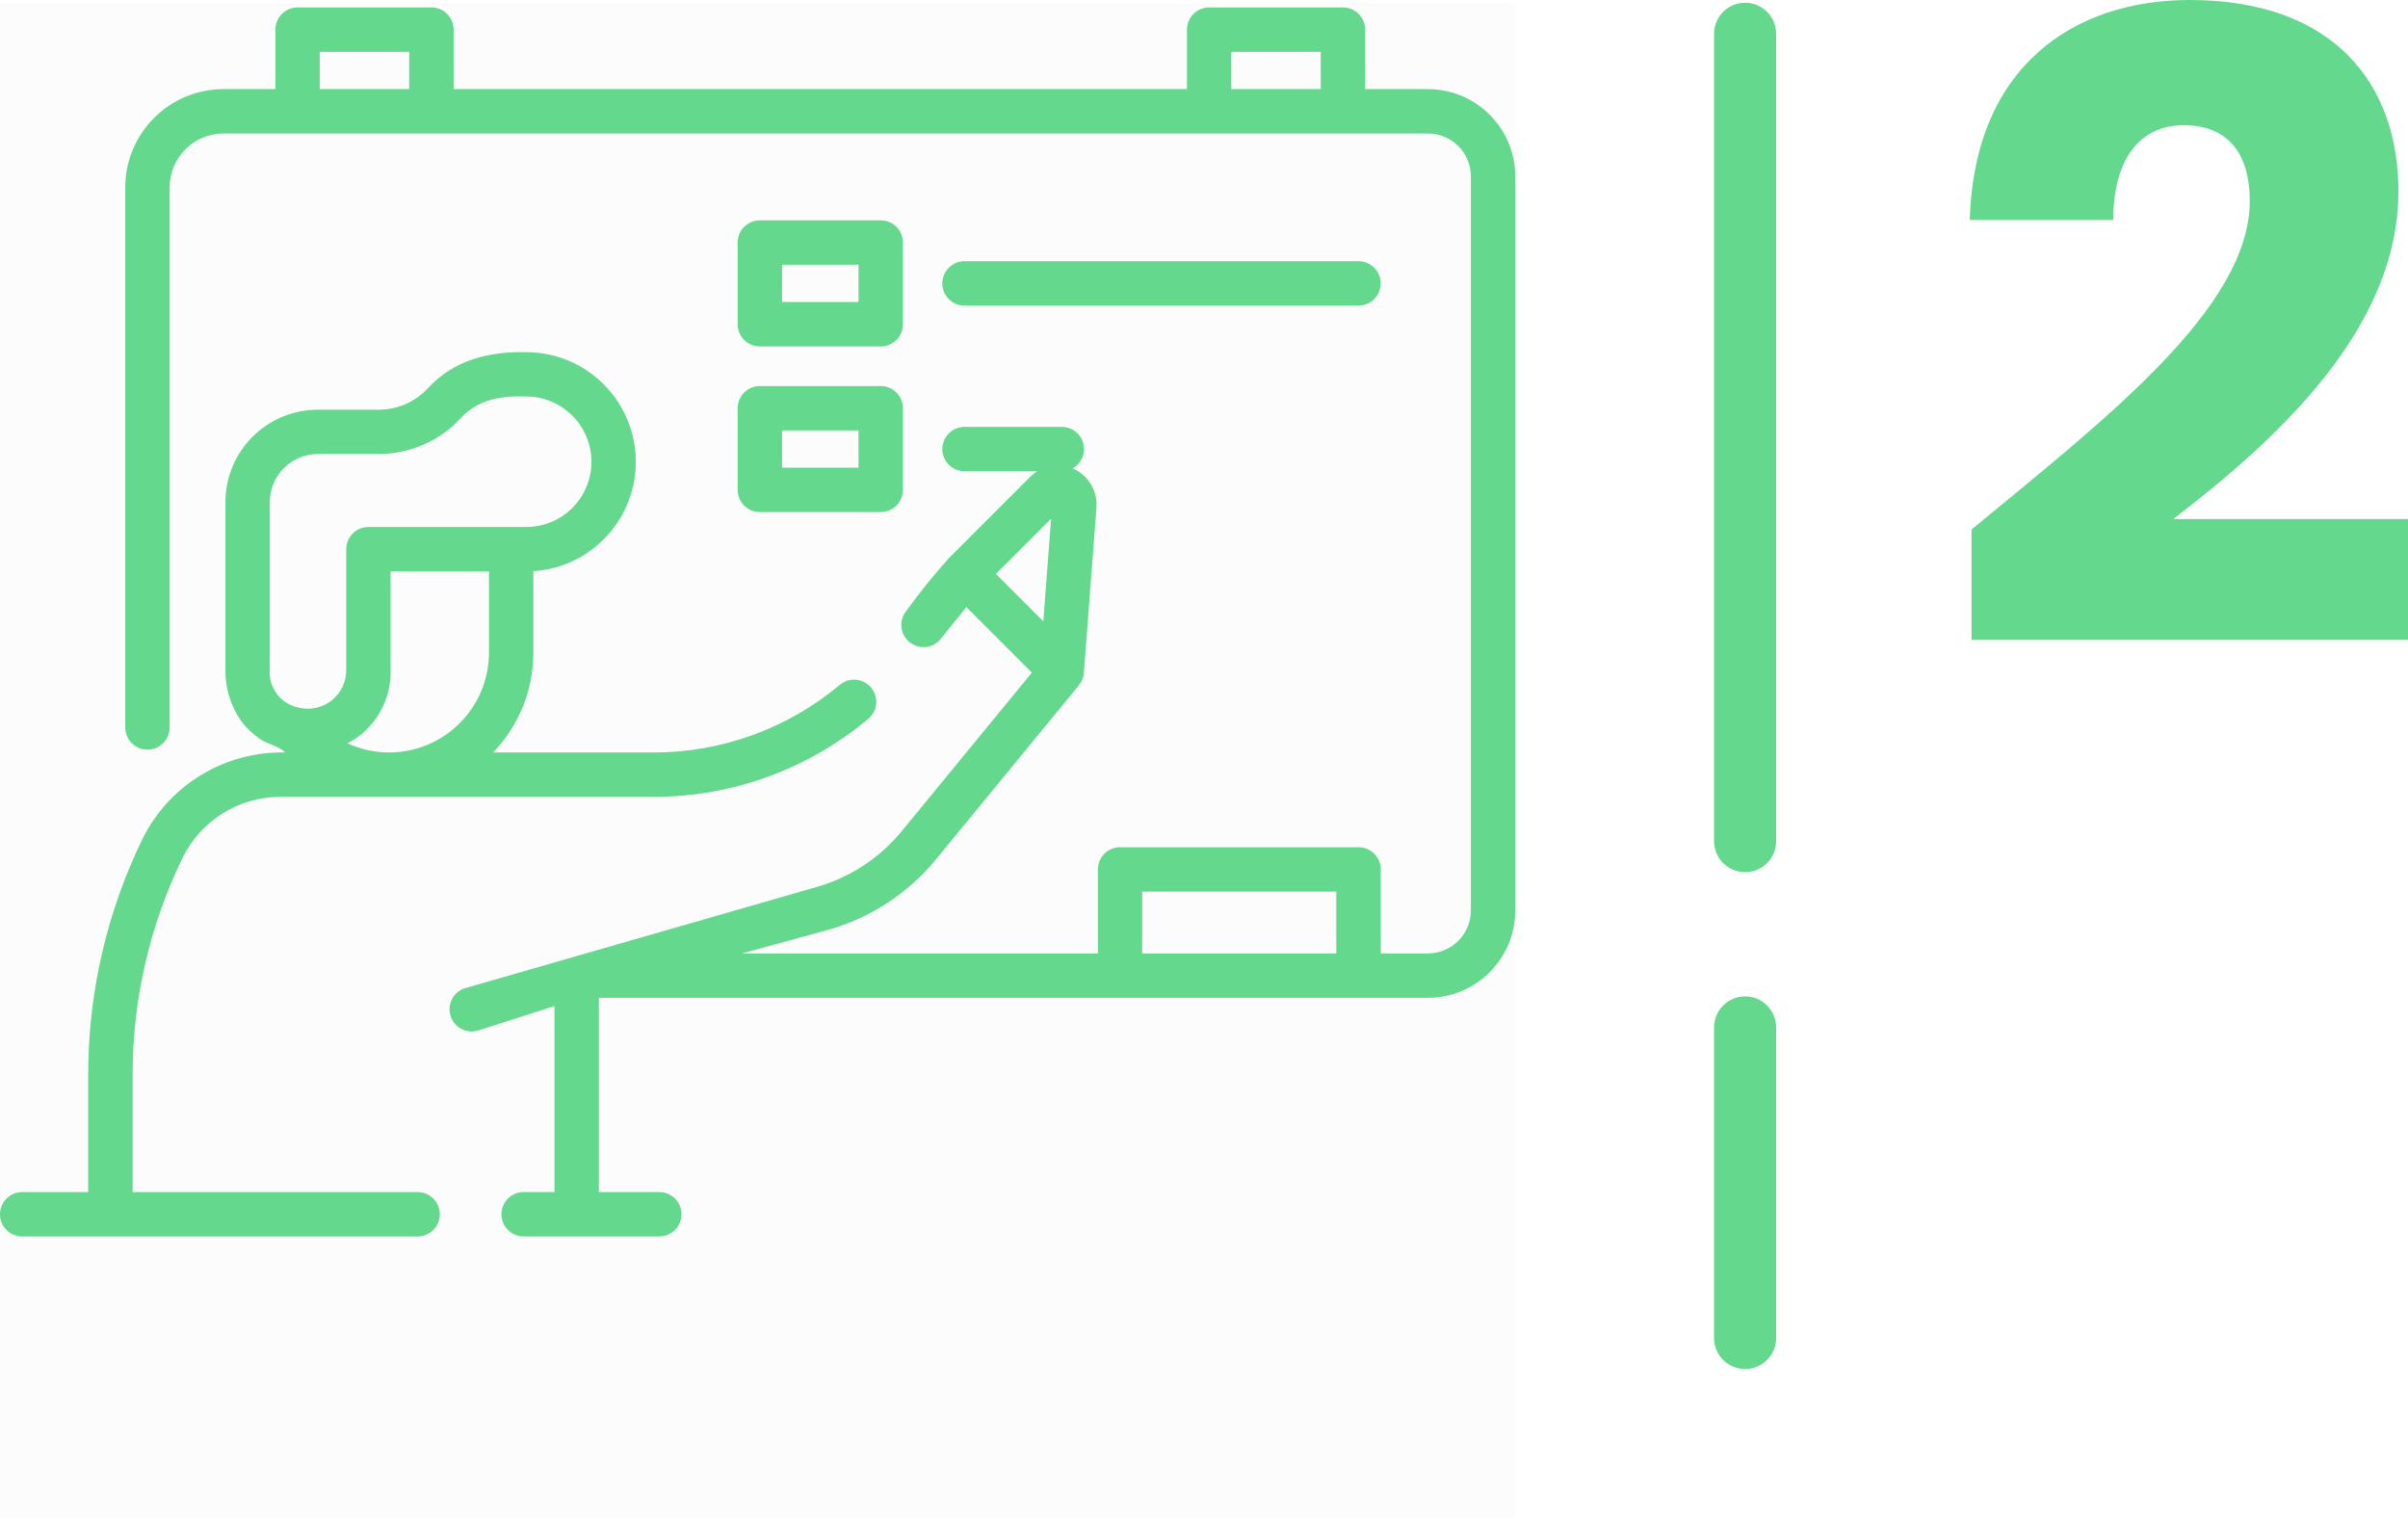
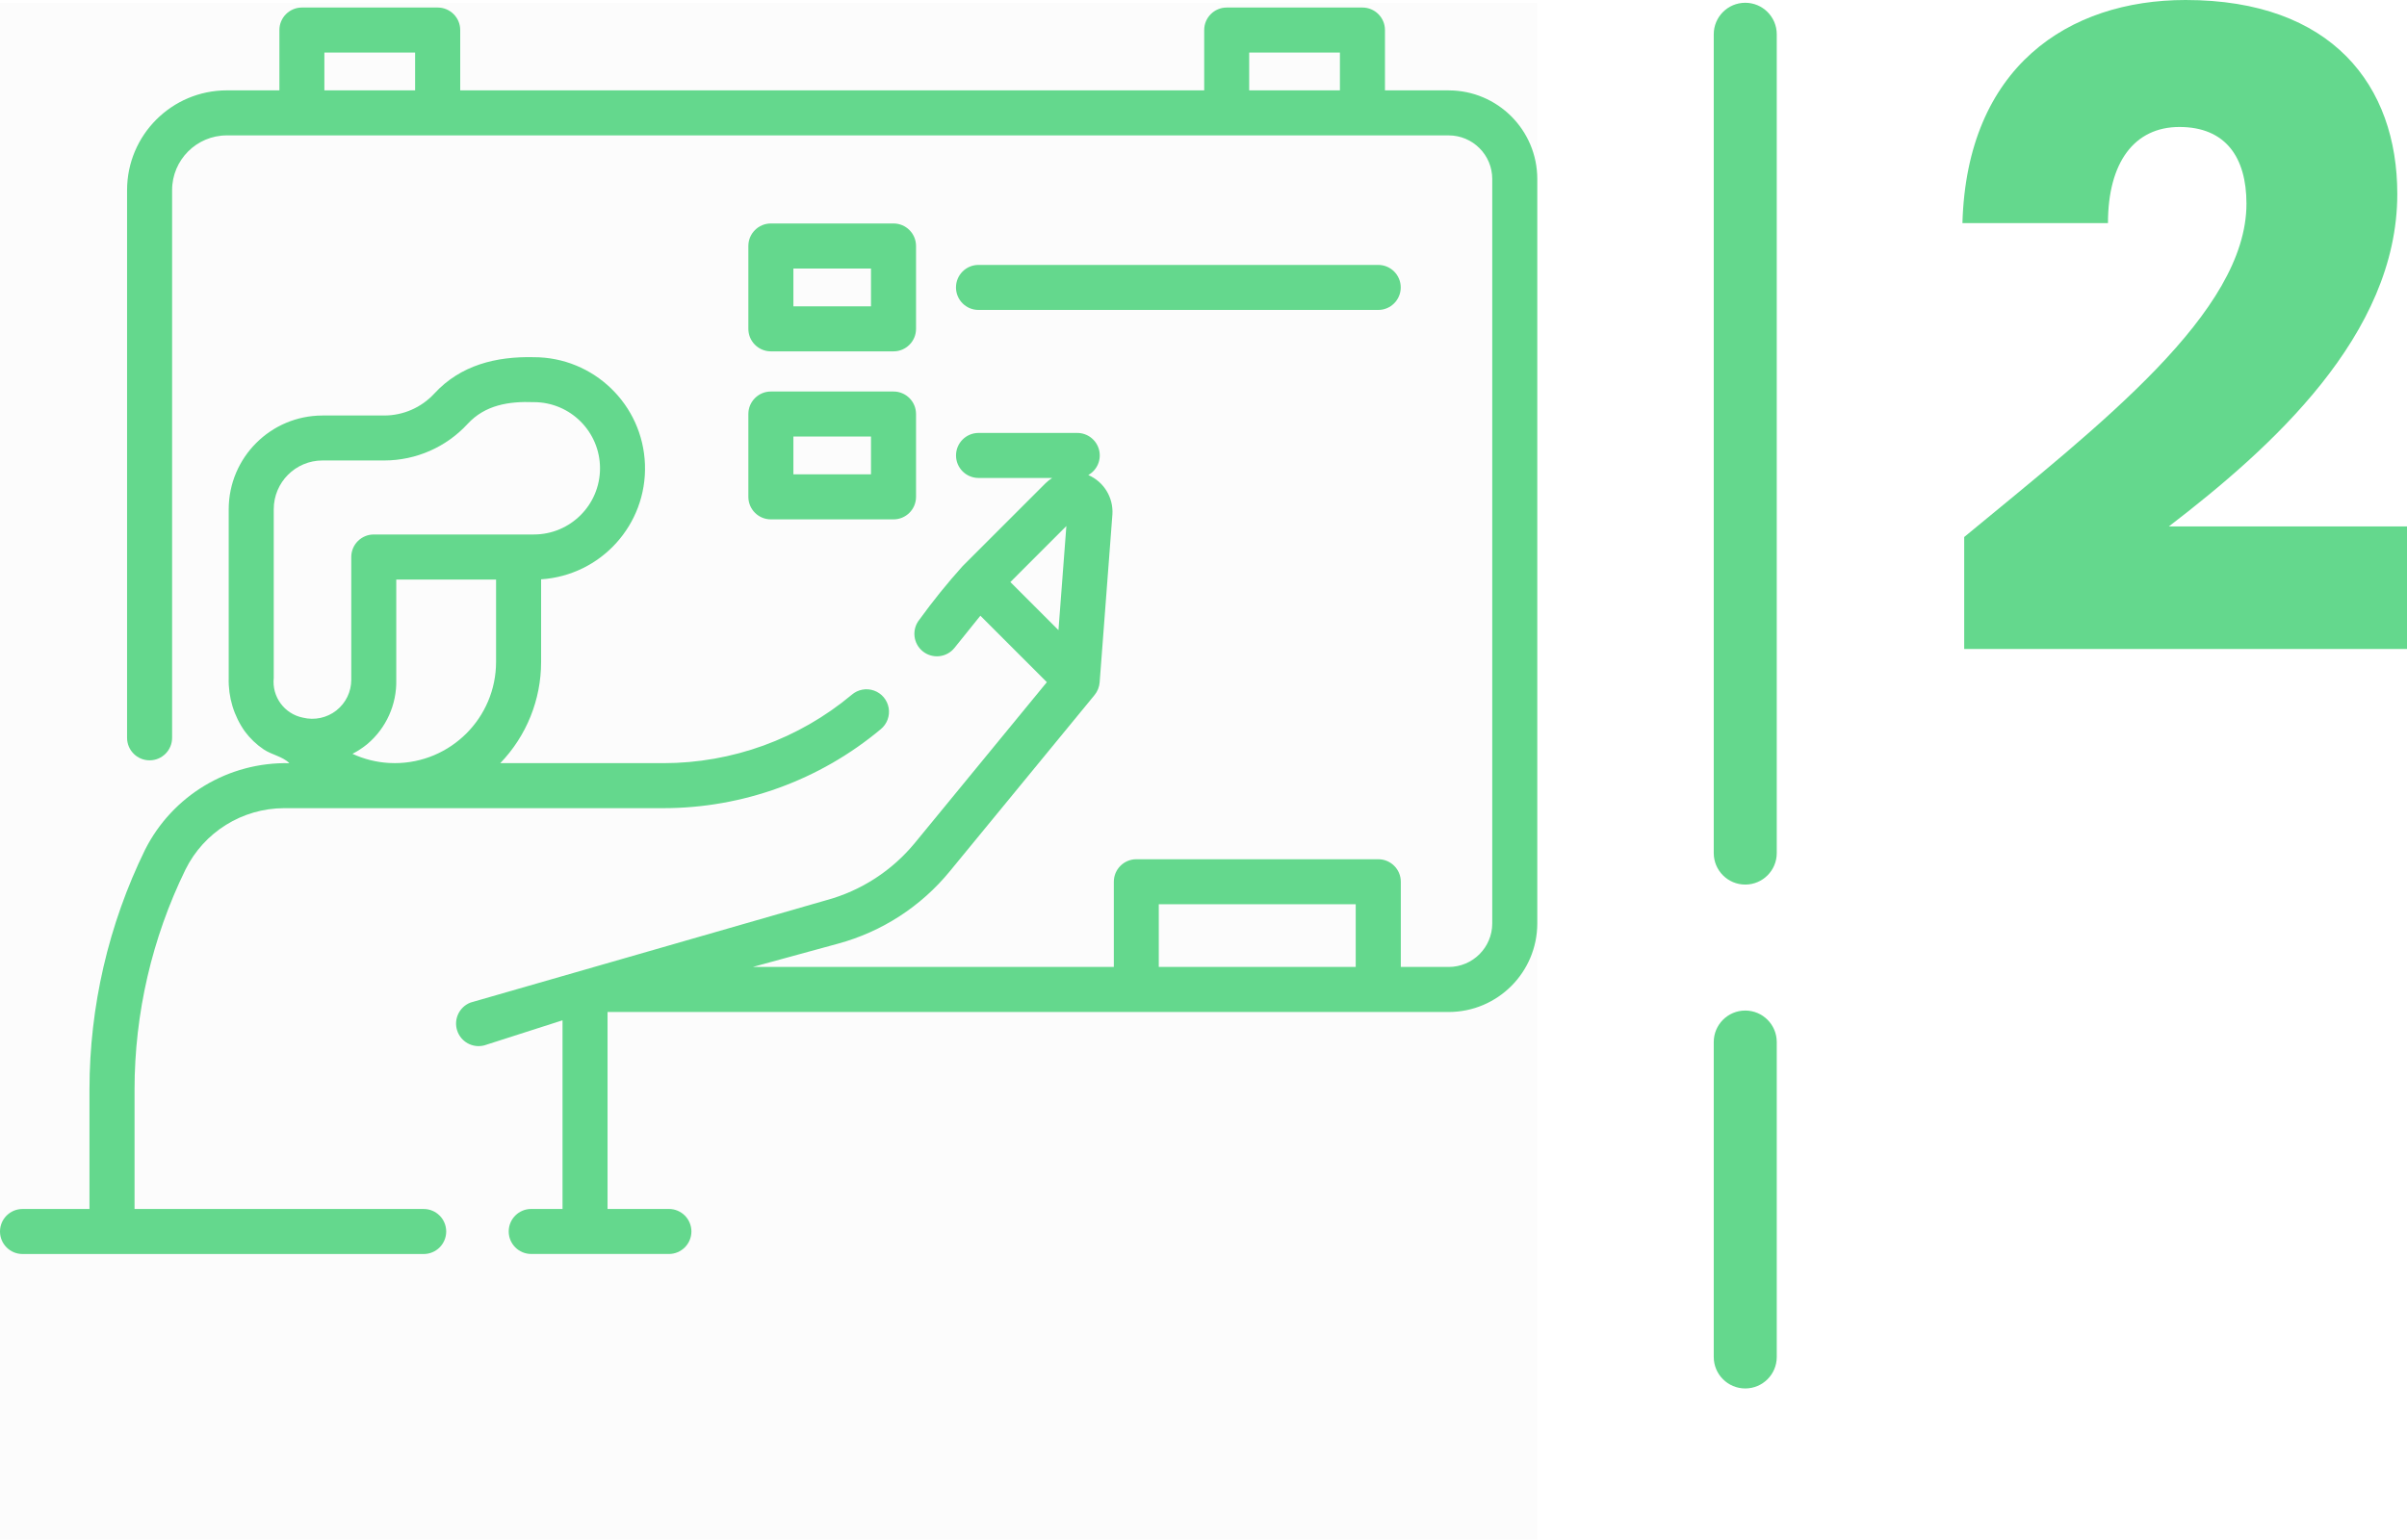
- <svg xmlns="http://www.w3.org/2000/svg" width="193.87" height="122.22">
+ <svg xmlns="http://www.w3.org/2000/svg" viewBox="0 0 191.015 122.22">
  <g id="Groupe_1787" data-name="Groupe 1787" transform="translate(-1520 -2582.78)">
-     <path id="Tracé_2099" data-name="Tracé 2099" d="M2.73,73.3H37.87V63.57H18.97C27.09,57.34,37.1,48.38,37.1,37.18c0-8.61-5.18-15.4-16.8-15.4-9.31,0-17.36,5.32-17.71,17.71H14.14c0-4.83,2.1-7.63,5.67-7.63,3.64,0,5.32,2.38,5.32,6.09,0,8.61-11.55,17.5-22.4,26.46Z" transform="translate(1676 2561)" fill="#64d88d" />
-     <g id="Groupe_1439" data-name="Groupe 1439" transform="translate(1401 52)">
-       <rect id="Rectangle_138" data-name="Rectangle 138" width="5" height="70" rx="2.5" transform="translate(257 2531)" fill="#64d88d" />
-       <rect id="Rectangle_139" data-name="Rectangle 139" width="5" height="30" rx="2.5" transform="translate(257 2611)" fill="#64d88d" />
+     <path id="Tracé_2099" data-name="Tracé 2099" d="M2.73,73.3H37.87V63.57H18.97C27.09,57.34,37.1,48.38,37.1,37.18c0-8.61-5.18-15.4-16.8-15.4-9.31,0-17.36,5.32-17.71,17.71H14.14c0-4.83,2.1-7.63,5.67-7.63,3.64,0,5.32,2.38,5.32,6.09,0,8.61-11.55,17.5-22.4,26.46Z" transform="translate(1673.145 2561)" fill="#64d88d" />
+     <g id="Groupe_1439" data-name="Groupe 1439" transform="translate(1655.914 2583)">
+       <rect id="Rectangle_138" data-name="Rectangle 138" width="5" height="70" rx="2.5" transform="translate(0.086)" fill="#64d88d" />
+       <rect id="Rectangle_139" data-name="Rectangle 139" width="5" height="30" rx="2.5" transform="translate(0.086 80)" fill="#64d88d" />
    </g>
-     <g id="Groupe_1671" data-name="Groupe 1671" transform="translate(16)">
-       <rect id="Rectangle_140" data-name="Rectangle 140" width="122" height="122" transform="translate(1504 2583)" fill="#fcfcfc" />
-       <g id="coaching" transform="translate(1504 2583.378)">
+     <g id="Groupe_1671" data-name="Groupe 1671" transform="translate(1520 2583)">
+       <rect id="Rectangle_140" data-name="Rectangle 140" width="122" height="122" fill="#fcfcfc" />
+       <g id="coaching" transform="translate(0 0.378)">
        <path id="Tracé_2218" data-name="Tracé 2218" d="M147.2,54.943h-5.058V50.155a1.787,1.787,0,0,0-1.787-1.787H129.584a1.787,1.787,0,0,0-1.787,1.787v4.788H68.756V50.155a1.787,1.787,0,0,0-1.787-1.787H56.194a1.787,1.787,0,0,0-1.787,1.787v4.788H50.231a7.922,7.922,0,0,0-7.913,7.913v43.484a1.787,1.787,0,1,0,3.574,0V62.857a4.344,4.344,0,0,1,4.339-4.339H147.2a3.46,3.46,0,0,1,3.456,3.456v59.1a3.46,3.46,0,0,1-3.456,3.456H143.4v-6.764a1.787,1.787,0,0,0-1.787-1.787h-19.2a1.787,1.787,0,0,0-1.787,1.787v6.764H91.975l6.762-1.849a17.324,17.324,0,0,0,8.876-5.751L119.1,102.939a1.815,1.815,0,0,0,.4-1l1.013-13.34A3.185,3.185,0,0,0,118.6,85.48a1.786,1.786,0,0,0-.88-3.342h-7.831a1.787,1.787,0,1,0,0,3.574h5.845a3.188,3.188,0,0,0-.551.441l-6.558,6.558a51.455,51.455,0,0,0-3.432,4.252,1.787,1.787,0,1,0,2.785,2.24l2.056-2.556,5.276,5.276-10.457,12.74a13.771,13.771,0,0,1-7.056,4.571l-28.22,8.121a1.788,1.788,0,0,0,1.091,3.4l6.207-1.99v14.975H74.391a1.787,1.787,0,1,0,0,3.574H85.316a1.787,1.787,0,0,0,0-3.574H80.448V128.105H147.2a7.038,7.038,0,0,0,7.03-7.03v-59.1a7.038,7.038,0,0,0-7.03-7.03Zm-15.833-3h7.2v3h-7.2Zm-73.391,0h7.2v3h-7.2ZM116.859,89.53l-.627,8.262-3.817-3.817Zm7.334,35v-4.977h15.628v4.977Z" transform="translate(-32.234 -48.368)" fill="#64d88d" />
        <path id="Tracé_2219" data-name="Tracé 2219" d="M33.623,232.453H10.677v-9.489a39.821,39.821,0,0,1,4.042-17.456,8.756,8.756,0,0,1,7.812-4.873H52.646a26.9,26.9,0,0,0,17.241-6.263,1.787,1.787,0,1,0-2.294-2.74,23.318,23.318,0,0,1-14.946,5.43H39.7a11.562,11.562,0,0,0,3.241-8.032v-6.562a8.826,8.826,0,0,0-.586-17.633c-2.975-.07-5.807.623-7.893,2.891a5.412,5.412,0,0,1-3.967,1.738H25.589A7.449,7.449,0,0,0,18.15,176.9V190.3a7,7,0,0,0,1.284,4.248,6.131,6.131,0,0,0,1.5,1.428c.622.417,1.528.568,2.028,1.088a12.505,12.505,0,0,0-11.452,6.874A43.4,43.4,0,0,0,7.1,222.964v9.489H1.787a1.787,1.787,0,1,0,0,3.574H33.623a1.787,1.787,0,0,0,0-3.574Zm-2.792-35.409a7.988,7.988,0,0,1-2.86-.724,6.593,6.593,0,0,0,1.176-.772,6.472,6.472,0,0,0,2.3-5.108v-7.954h7.92v6.541a8.043,8.043,0,0,1-8.035,8.032C31.147,197.06,30.987,197.056,30.831,197.045ZM21.724,190.3V176.9a3.87,3.87,0,0,1,3.865-3.867H30.5a9,9,0,0,0,6.6-2.892c1.4-1.528,3.31-1.811,5.263-1.738a5.253,5.253,0,0,1,0,10.506h-12.7a1.787,1.787,0,0,0-1.787,1.787v9.741a3.094,3.094,0,0,1-3.833,3.013A2.9,2.9,0,0,1,21.724,190.3Z" transform="translate(0 -137.078)" fill="#64d88d" />
        <path id="Tracé_2220" data-name="Tracé 2220" d="M251.023,130.465h9.733a1.787,1.787,0,0,0,1.787-1.787V122.1a1.787,1.787,0,0,0-1.787-1.787h-9.733a1.787,1.787,0,0,0-1.787,1.787v6.576A1.787,1.787,0,0,0,251.023,130.465Zm1.787-6.576h6.159v3H252.81Z" transform="translate(-189.848 -103.171)" fill="#64d88d" />
        <path id="Tracé_2221" data-name="Tracé 2221" d="M249.236,184.653a1.787,1.787,0,0,0,1.787,1.787h9.733a1.787,1.787,0,0,0,1.787-1.787v-6.576a1.787,1.787,0,0,0-1.787-1.787h-9.733a1.787,1.787,0,0,0-1.787,1.787Zm3.574-4.789h6.159v3H252.81Z" transform="translate(-189.848 -145.809)" fill="#64d88d" />
        <path id="Tracé_2222" data-name="Tracé 2222" d="M320.173,137.688h31.721a1.787,1.787,0,1,0,0-3.574H320.173a1.787,1.787,0,1,0,0,3.574Z" transform="translate(-242.521 -113.682)" fill="#64d88d" />
      </g>
    </g>
  </g>
</svg>
